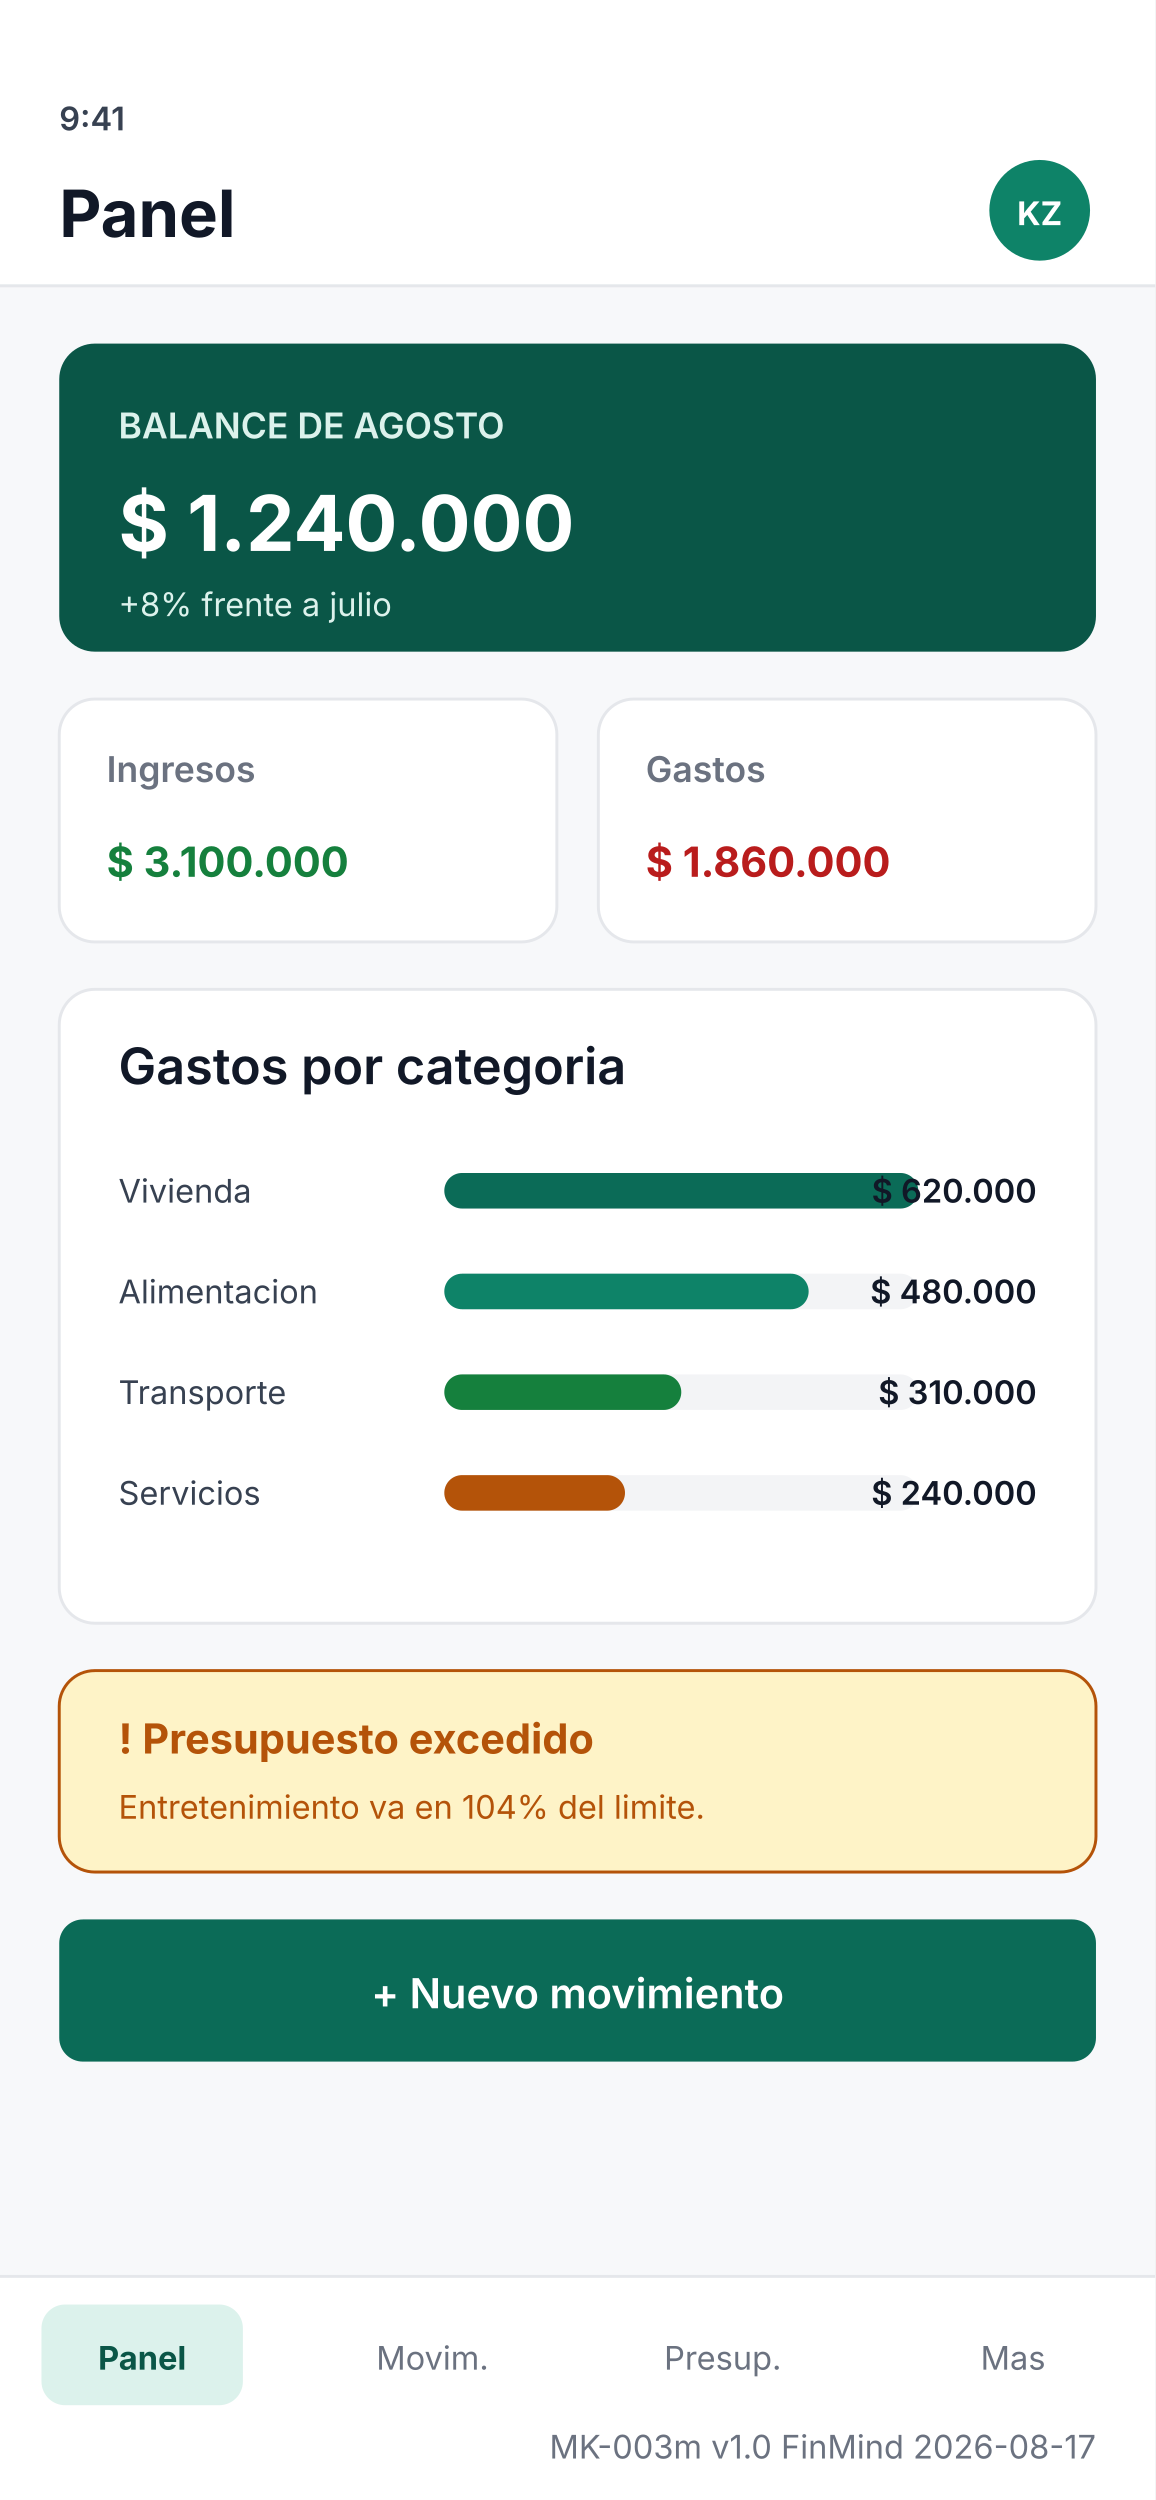
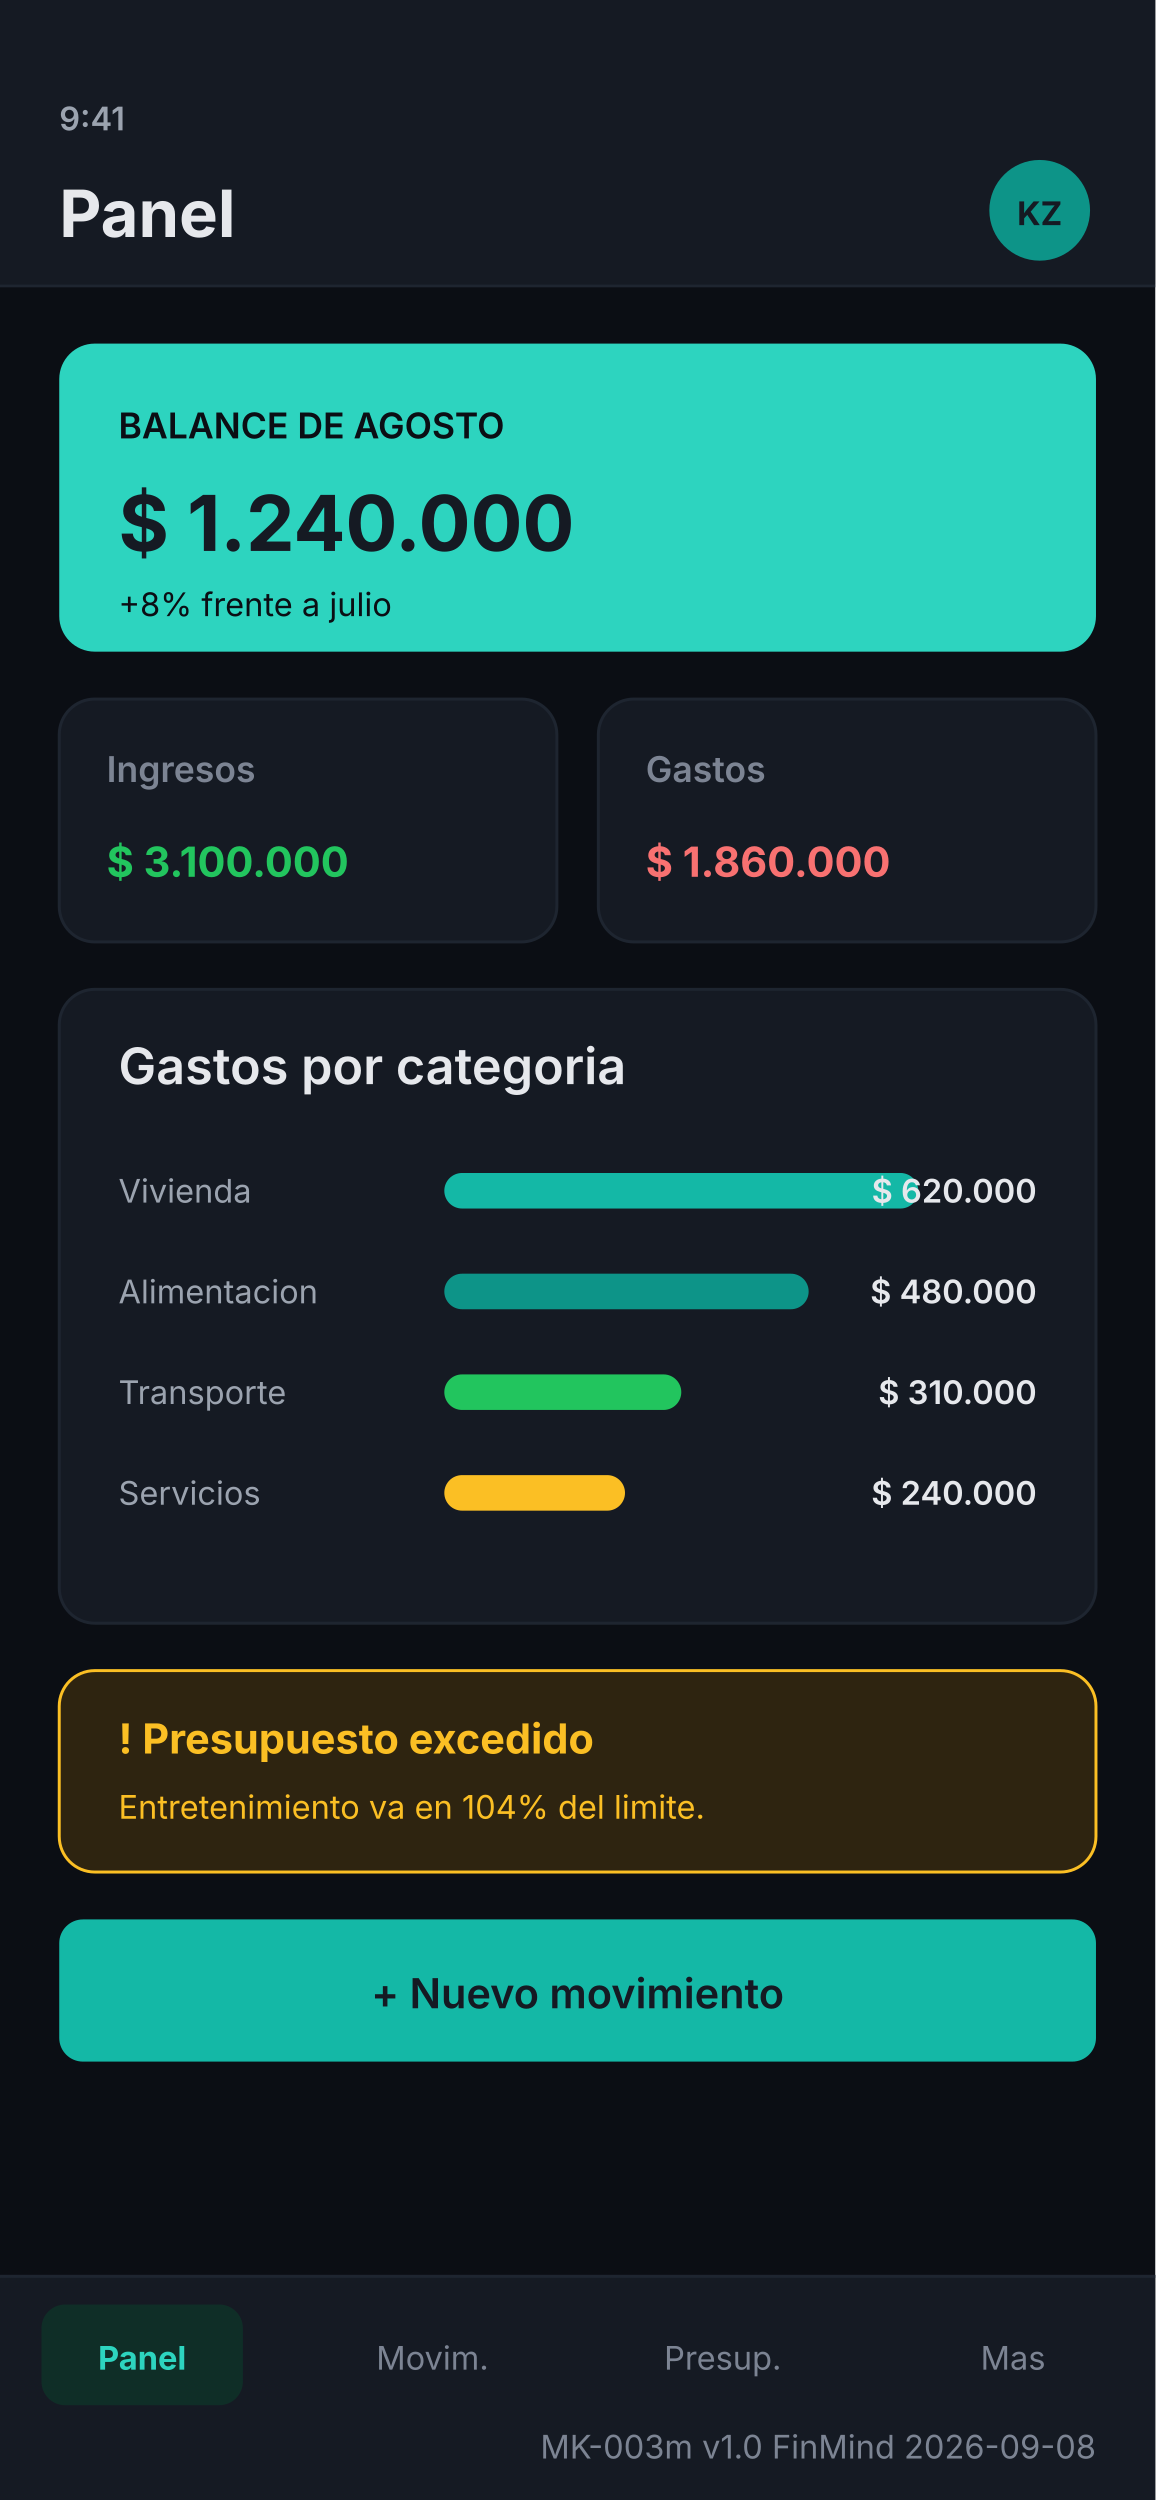
<svg xmlns="http://www.w3.org/2000/svg" viewBox="0 0 390 844" width="390" height="844" role="img" aria-labelledby="t d">
-   <rect x="0" y="0" width="390" height="844" rx="0" fill="#F7F8FA" />
-   <rect x="0" y="0" width="390" height="96" rx="0" fill="#FFFFFF" />
-   <rect x="0" y="96" width="390" height="1" rx="0" fill="#E5E7EB" />
-   <text x="20" y="44" font-family="Inter, 'Segoe UI', system-ui, sans-serif" font-size="11" font-weight="600" fill="#374151" text-anchor="start">9:41</text>
-   <text x="20" y="80" font-family="Inter, 'Segoe UI', system-ui, sans-serif" font-size="22" font-weight="700" fill="#111827" text-anchor="start">Panel</text>
-   <rect x="334" y="54" width="34" height="34" rx="17" fill="#0E8368" />
-   <text x="351" y="76" font-family="Inter, 'Segoe UI', system-ui, sans-serif" font-size="11" font-weight="700" fill="#FFFFFF" text-anchor="middle">KZ</text>
-   <rect x="0" y="768" width="390" height="76" rx="0" fill="#FFFFFF" />
-   <rect x="0" y="768" width="390" height="1" rx="0" fill="#E5E7EB" />
-   <rect x="14" y="778" width="68" height="34" rx="8" fill="#DCF2EC" />
-   <text x="48" y="800" font-family="Inter, 'Segoe UI', system-ui, sans-serif" font-size="11" font-weight="700" fill="#0A5647" text-anchor="middle">Panel</text>
-   <text x="146" y="800" font-family="Inter, 'Segoe UI', system-ui, sans-serif" font-size="11" font-weight="400" fill="#6B7280" text-anchor="middle">Movim.</text>
-   <text x="244" y="800" font-family="Inter, 'Segoe UI', system-ui, sans-serif" font-size="11" font-weight="400" fill="#6B7280" text-anchor="middle">Presup.</text>
-   <text x="342" y="800" font-family="Inter, 'Segoe UI', system-ui, sans-serif" font-size="11" font-weight="400" fill="#6B7280" text-anchor="middle">Mas</text>
-   <rect x="20" y="116" width="350" height="104" rx="12" fill="#0A5647" />
-   <text x="40" y="148" font-family="Inter, 'Segoe UI', system-ui, sans-serif" font-size="12" font-weight="600" fill="#DCF2EC" text-anchor="start">BALANCE DE AGOSTO</text>
-   <text x="40" y="186" font-family="Inter, 'Segoe UI', system-ui, sans-serif" font-size="26" font-weight="700" fill="#FFFFFF" text-anchor="start">$ 1.240.000</text>
-   <text x="40" y="208" font-family="Inter, 'Segoe UI', system-ui, sans-serif" font-size="11" font-weight="400" fill="#DCF2EC" text-anchor="start">+8% frente a julio</text>
-   <rect x="20" y="236" width="168" height="82" rx="12" fill="#FFFFFF" stroke="#E5E7EB" stroke-width="1" />
-   <text x="36" y="264" font-family="Inter, 'Segoe UI', system-ui, sans-serif" font-size="12" font-weight="600" fill="#6B7280" text-anchor="start">Ingresos</text>
-   <text x="36" y="296" font-family="Inter, 'Segoe UI', system-ui, sans-serif" font-size="14" font-weight="700" fill="#15803D" text-anchor="start">$ 3.100.000</text>
-   <rect x="202" y="236" width="168" height="82" rx="12" fill="#FFFFFF" stroke="#E5E7EB" stroke-width="1" />
-   <text x="218" y="264" font-family="Inter, 'Segoe UI', system-ui, sans-serif" font-size="12" font-weight="600" fill="#6B7280" text-anchor="start">Gastos</text>
-   <text x="218" y="296" font-family="Inter, 'Segoe UI', system-ui, sans-serif" font-size="14" font-weight="700" fill="#B91C1C" text-anchor="start">$ 1.860.000</text>
-   <rect x="20" y="334" width="350" height="214" rx="12" fill="#FFFFFF" stroke="#E5E7EB" stroke-width="1" />
-   <text x="40" y="366" font-family="Inter, 'Segoe UI', system-ui, sans-serif" font-size="17" font-weight="600" fill="#111827" text-anchor="start">Gastos por categoria</text>
-   <text x="40" y="406" font-family="Inter, 'Segoe UI', system-ui, sans-serif" font-size="11" font-weight="400" fill="#374151" text-anchor="start">Vivienda</text>
-   <rect x="150" y="396" width="160" height="12" rx="6" fill="#F3F4F6" />
-   <rect x="150" y="396" width="160" height="12" rx="6" fill="#0B6B57" />
-   <text x="350" y="406" font-family="Inter, 'Segoe UI', system-ui, sans-serif" font-size="11" font-weight="600" fill="#111827" text-anchor="end">$ 620.000</text>
-   <text x="40" y="440" font-family="Inter, 'Segoe UI', system-ui, sans-serif" font-size="11" font-weight="400" fill="#374151" text-anchor="start">Alimentacion</text>
-   <rect x="150" y="430" width="160" height="12" rx="6" fill="#F3F4F6" />
-   <rect x="150" y="430" width="123" height="12" rx="6" fill="#0E8368" />
-   <text x="350" y="440" font-family="Inter, 'Segoe UI', system-ui, sans-serif" font-size="11" font-weight="600" fill="#111827" text-anchor="end">$ 480.000</text>
-   <text x="40" y="474" font-family="Inter, 'Segoe UI', system-ui, sans-serif" font-size="11" font-weight="400" fill="#374151" text-anchor="start">Transporte</text>
-   <rect x="150" y="464" width="160" height="12" rx="6" fill="#F3F4F6" />
-   <rect x="150" y="464" width="80" height="12" rx="6" fill="#15803D" />
-   <text x="350" y="474" font-family="Inter, 'Segoe UI', system-ui, sans-serif" font-size="11" font-weight="600" fill="#111827" text-anchor="end">$ 310.000</text>
-   <text x="40" y="508" font-family="Inter, 'Segoe UI', system-ui, sans-serif" font-size="11" font-weight="400" fill="#374151" text-anchor="start">Servicios</text>
-   <rect x="150" y="498" width="160" height="12" rx="6" fill="#F3F4F6" />
-   <rect x="150" y="498" width="61" height="12" rx="6" fill="#B45309" />
-   <text x="350" y="508" font-family="Inter, 'Segoe UI', system-ui, sans-serif" font-size="11" font-weight="600" fill="#111827" text-anchor="end">$ 240.000</text>
-   <rect x="20" y="564" width="350" height="68" rx="12" fill="#FEF3C7" stroke="#B45309" stroke-width="1" />
-   <text x="40" y="592" font-family="Inter, 'Segoe UI', system-ui, sans-serif" font-size="14" font-weight="700" fill="#B45309" text-anchor="start">! Presupuesto excedido</text>
-   <text x="40" y="614" font-family="Inter, 'Segoe UI', system-ui, sans-serif" font-size="11" font-weight="400" fill="#B45309" text-anchor="start">Entretenimiento va en 104% del limite.</text>
-   <rect x="20" y="648" width="350" height="48" rx="8" fill="#0B6B57" />
-   <text x="195" y="678" font-family="Inter, 'Segoe UI', system-ui, sans-serif" font-size="14" font-weight="600" fill="#FFFFFF" text-anchor="middle">+ Nuevo movimiento</text>
-   <text x="370" y="830" font-family="Inter, 'Segoe UI', system-ui, sans-serif" font-size="11" font-weight="400" fill="#6B7280" text-anchor="end">MK-003m  v1.0  FinMind  2026-08-17</text>
+   <rect x="0" y="0" width="390" height="844" rx="0" fill="#0B0E14" />
+   <rect x="0" y="0" width="390" height="96" rx="0" fill="#151A23" />
+   <rect x="0" y="96" width="390" height="1" rx="0" fill="#1E2530" />
+   <text x="20" y="44" font-family="Inter, 'Segoe UI', system-ui, sans-serif" font-size="11" font-weight="600" fill="#9BA3AF" text-anchor="start">9:41</text>
+   <text x="20" y="80" font-family="Inter, 'Segoe UI', system-ui, sans-serif" font-size="22" font-weight="700" fill="#E6E8EC" text-anchor="start">Panel</text>
+   <rect x="334" y="54" width="34" height="34" rx="17" fill="#0D9488" />
+   <text x="351" y="76" font-family="Inter, 'Segoe UI', system-ui, sans-serif" font-size="11" font-weight="700" fill="#151A23" text-anchor="middle">KZ</text>
+   <rect x="0" y="768" width="390" height="76" rx="0" fill="#151A23" />
+   <rect x="0" y="768" width="390" height="1" rx="0" fill="#1E2530" />
+   <rect x="14" y="778" width="68" height="34" rx="8" fill="#0F2E27" />
+   <text x="48" y="800" font-family="Inter, 'Segoe UI', system-ui, sans-serif" font-size="11" font-weight="700" fill="#2DD4BF" text-anchor="middle">Panel</text>
+   <text x="146" y="800" font-family="Inter, 'Segoe UI', system-ui, sans-serif" font-size="11" font-weight="400" fill="#7C8493" text-anchor="middle">Movim.</text>
+   <text x="244" y="800" font-family="Inter, 'Segoe UI', system-ui, sans-serif" font-size="11" font-weight="400" fill="#7C8493" text-anchor="middle">Presup.</text>
+   <text x="342" y="800" font-family="Inter, 'Segoe UI', system-ui, sans-serif" font-size="11" font-weight="400" fill="#7C8493" text-anchor="middle">Mas</text>
+   <rect x="20" y="116" width="350" height="104" rx="12" fill="#2DD4BF" />
+   <text x="40" y="148" font-family="Inter, 'Segoe UI', system-ui, sans-serif" font-size="12" font-weight="600" fill="#0B0E14" text-anchor="start">BALANCE DE AGOSTO</text>
+   <text x="40" y="186" font-family="Inter, 'Segoe UI', system-ui, sans-serif" font-size="26" font-weight="700" fill="#151A23" text-anchor="start">$ 1.240.000</text>
+   <text x="40" y="208" font-family="Inter, 'Segoe UI', system-ui, sans-serif" font-size="11" font-weight="400" fill="#0B0E14" text-anchor="start">+8% frente a julio</text>
+   <rect x="20" y="236" width="168" height="82" rx="12" fill="#151A23" stroke="#1E2530" stroke-width="1" />
+   <text x="36" y="264" font-family="Inter, 'Segoe UI', system-ui, sans-serif" font-size="12" font-weight="600" fill="#7C8493" text-anchor="start">Ingresos</text>
+   <text x="36" y="296" font-family="Inter, 'Segoe UI', system-ui, sans-serif" font-size="14" font-weight="700" fill="#22C55E" text-anchor="start">$ 3.100.000</text>
+   <rect x="202" y="236" width="168" height="82" rx="12" fill="#151A23" stroke="#1E2530" stroke-width="1" />
+   <text x="218" y="264" font-family="Inter, 'Segoe UI', system-ui, sans-serif" font-size="12" font-weight="600" fill="#7C8493" text-anchor="start">Gastos</text>
+   <text x="218" y="296" font-family="Inter, 'Segoe UI', system-ui, sans-serif" font-size="14" font-weight="700" fill="#F87171" text-anchor="start">$ 1.860.000</text>
+   <rect x="20" y="334" width="350" height="214" rx="12" fill="#151A23" stroke="#1E2530" stroke-width="1" />
+   <text x="40" y="366" font-family="Inter, 'Segoe UI', system-ui, sans-serif" font-size="17" font-weight="600" fill="#E6E8EC" text-anchor="start">Gastos por categoria</text>
+   <text x="40" y="406" font-family="Inter, 'Segoe UI', system-ui, sans-serif" font-size="11" font-weight="400" fill="#9BA3AF" text-anchor="start">Vivienda</text>
+   <rect x="150" y="396" width="160" height="12" rx="6" fill="#151A23" />
+   <rect x="150" y="396" width="160" height="12" rx="6" fill="#14B8A6" />
+   <text x="350" y="406" font-family="Inter, 'Segoe UI', system-ui, sans-serif" font-size="11" font-weight="600" fill="#E6E8EC" text-anchor="end">$ 620.000</text>
+   <text x="40" y="440" font-family="Inter, 'Segoe UI', system-ui, sans-serif" font-size="11" font-weight="400" fill="#9BA3AF" text-anchor="start">Alimentacion</text>
+   <rect x="150" y="430" width="160" height="12" rx="6" fill="#151A23" />
+   <rect x="150" y="430" width="123" height="12" rx="6" fill="#0D9488" />
+   <text x="350" y="440" font-family="Inter, 'Segoe UI', system-ui, sans-serif" font-size="11" font-weight="600" fill="#E6E8EC" text-anchor="end">$ 480.000</text>
+   <text x="40" y="474" font-family="Inter, 'Segoe UI', system-ui, sans-serif" font-size="11" font-weight="400" fill="#9BA3AF" text-anchor="start">Transporte</text>
+   <rect x="150" y="464" width="160" height="12" rx="6" fill="#151A23" />
+   <rect x="150" y="464" width="80" height="12" rx="6" fill="#22C55E" />
+   <text x="350" y="474" font-family="Inter, 'Segoe UI', system-ui, sans-serif" font-size="11" font-weight="600" fill="#E6E8EC" text-anchor="end">$ 310.000</text>
+   <text x="40" y="508" font-family="Inter, 'Segoe UI', system-ui, sans-serif" font-size="11" font-weight="400" fill="#9BA3AF" text-anchor="start">Servicios</text>
+   <rect x="150" y="498" width="160" height="12" rx="6" fill="#151A23" />
+   <rect x="150" y="498" width="61" height="12" rx="6" fill="#FBBF24" />
+   <text x="350" y="508" font-family="Inter, 'Segoe UI', system-ui, sans-serif" font-size="11" font-weight="600" fill="#E6E8EC" text-anchor="end">$ 240.000</text>
+   <rect x="20" y="564" width="350" height="68" rx="12" fill="#2E2410" stroke="#FBBF24" stroke-width="1" />
+   <text x="40" y="592" font-family="Inter, 'Segoe UI', system-ui, sans-serif" font-size="14" font-weight="700" fill="#FBBF24" text-anchor="start">! Presupuesto excedido</text>
+   <text x="40" y="614" font-family="Inter, 'Segoe UI', system-ui, sans-serif" font-size="11" font-weight="400" fill="#FBBF24" text-anchor="start">Entretenimiento va en 104% del limite.</text>
+   <rect x="20" y="648" width="350" height="48" rx="8" fill="#14B8A6" />
+   <text x="195" y="678" font-family="Inter, 'Segoe UI', system-ui, sans-serif" font-size="14" font-weight="600" fill="#151A23" text-anchor="middle">+ Nuevo movimiento</text>
+   <text x="370" y="830" font-family="Inter, 'Segoe UI', system-ui, sans-serif" font-size="11" font-weight="400" fill="#7C8493" text-anchor="end">MK-003m  v1.0  FinMind  2026-09-08</text>
</svg>
